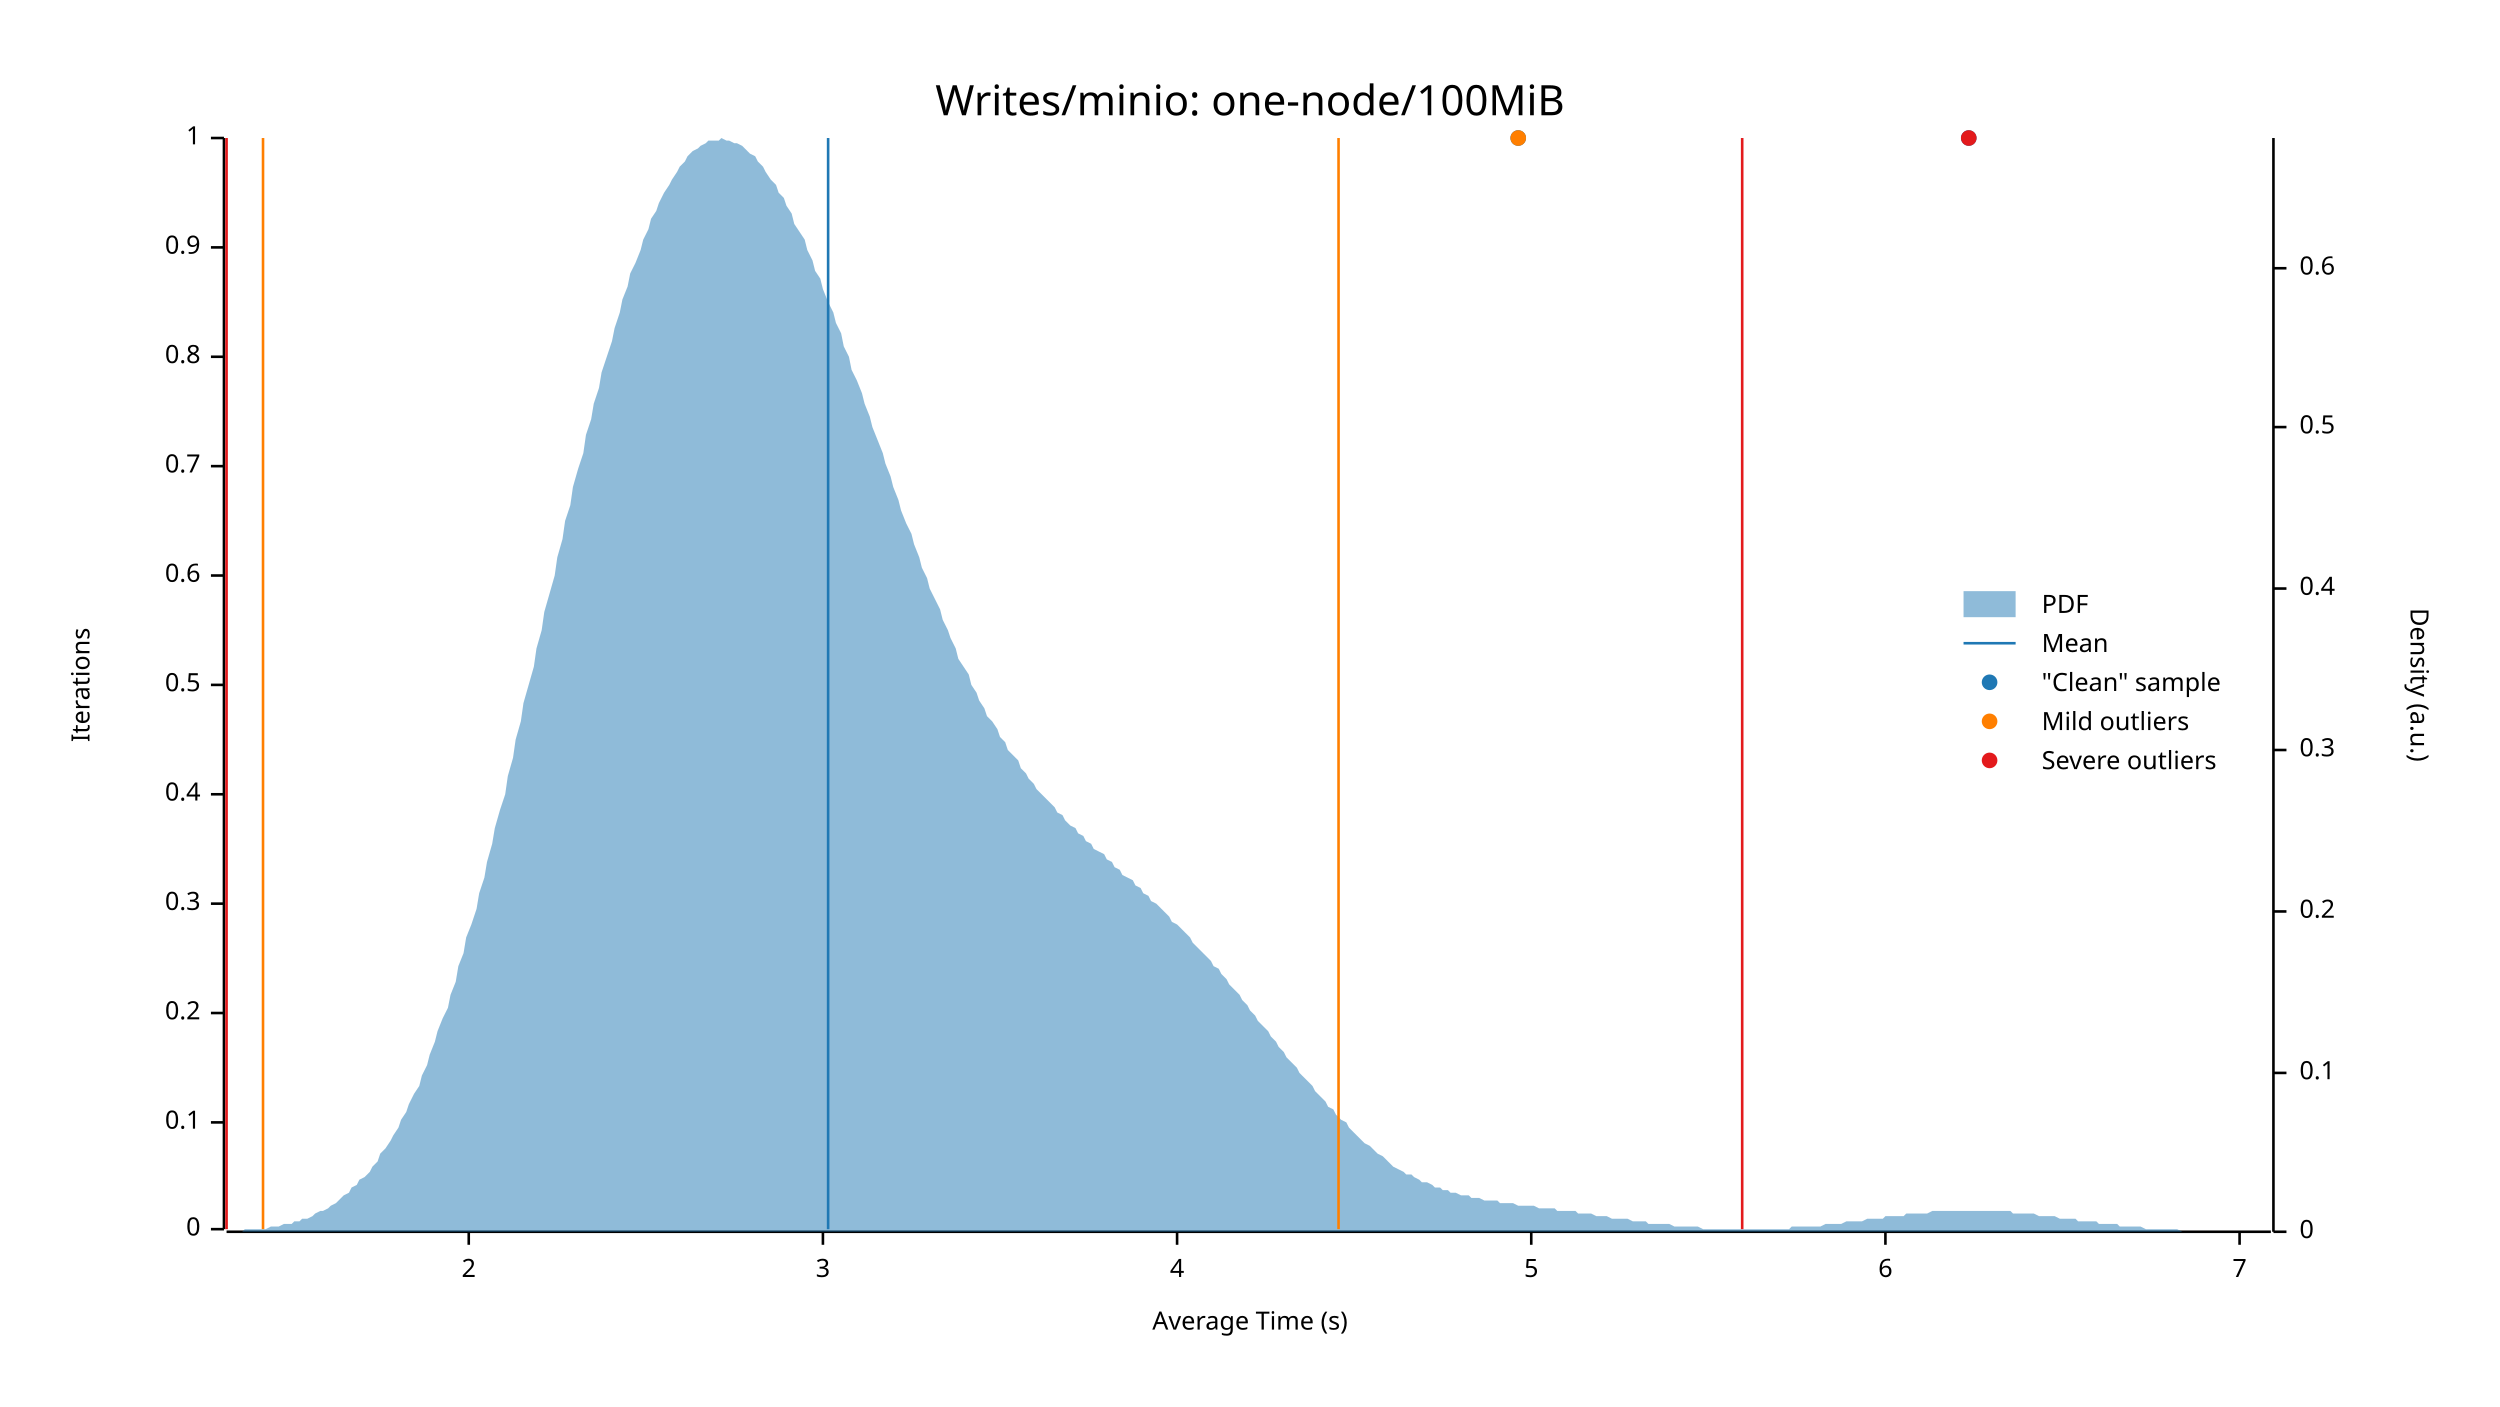
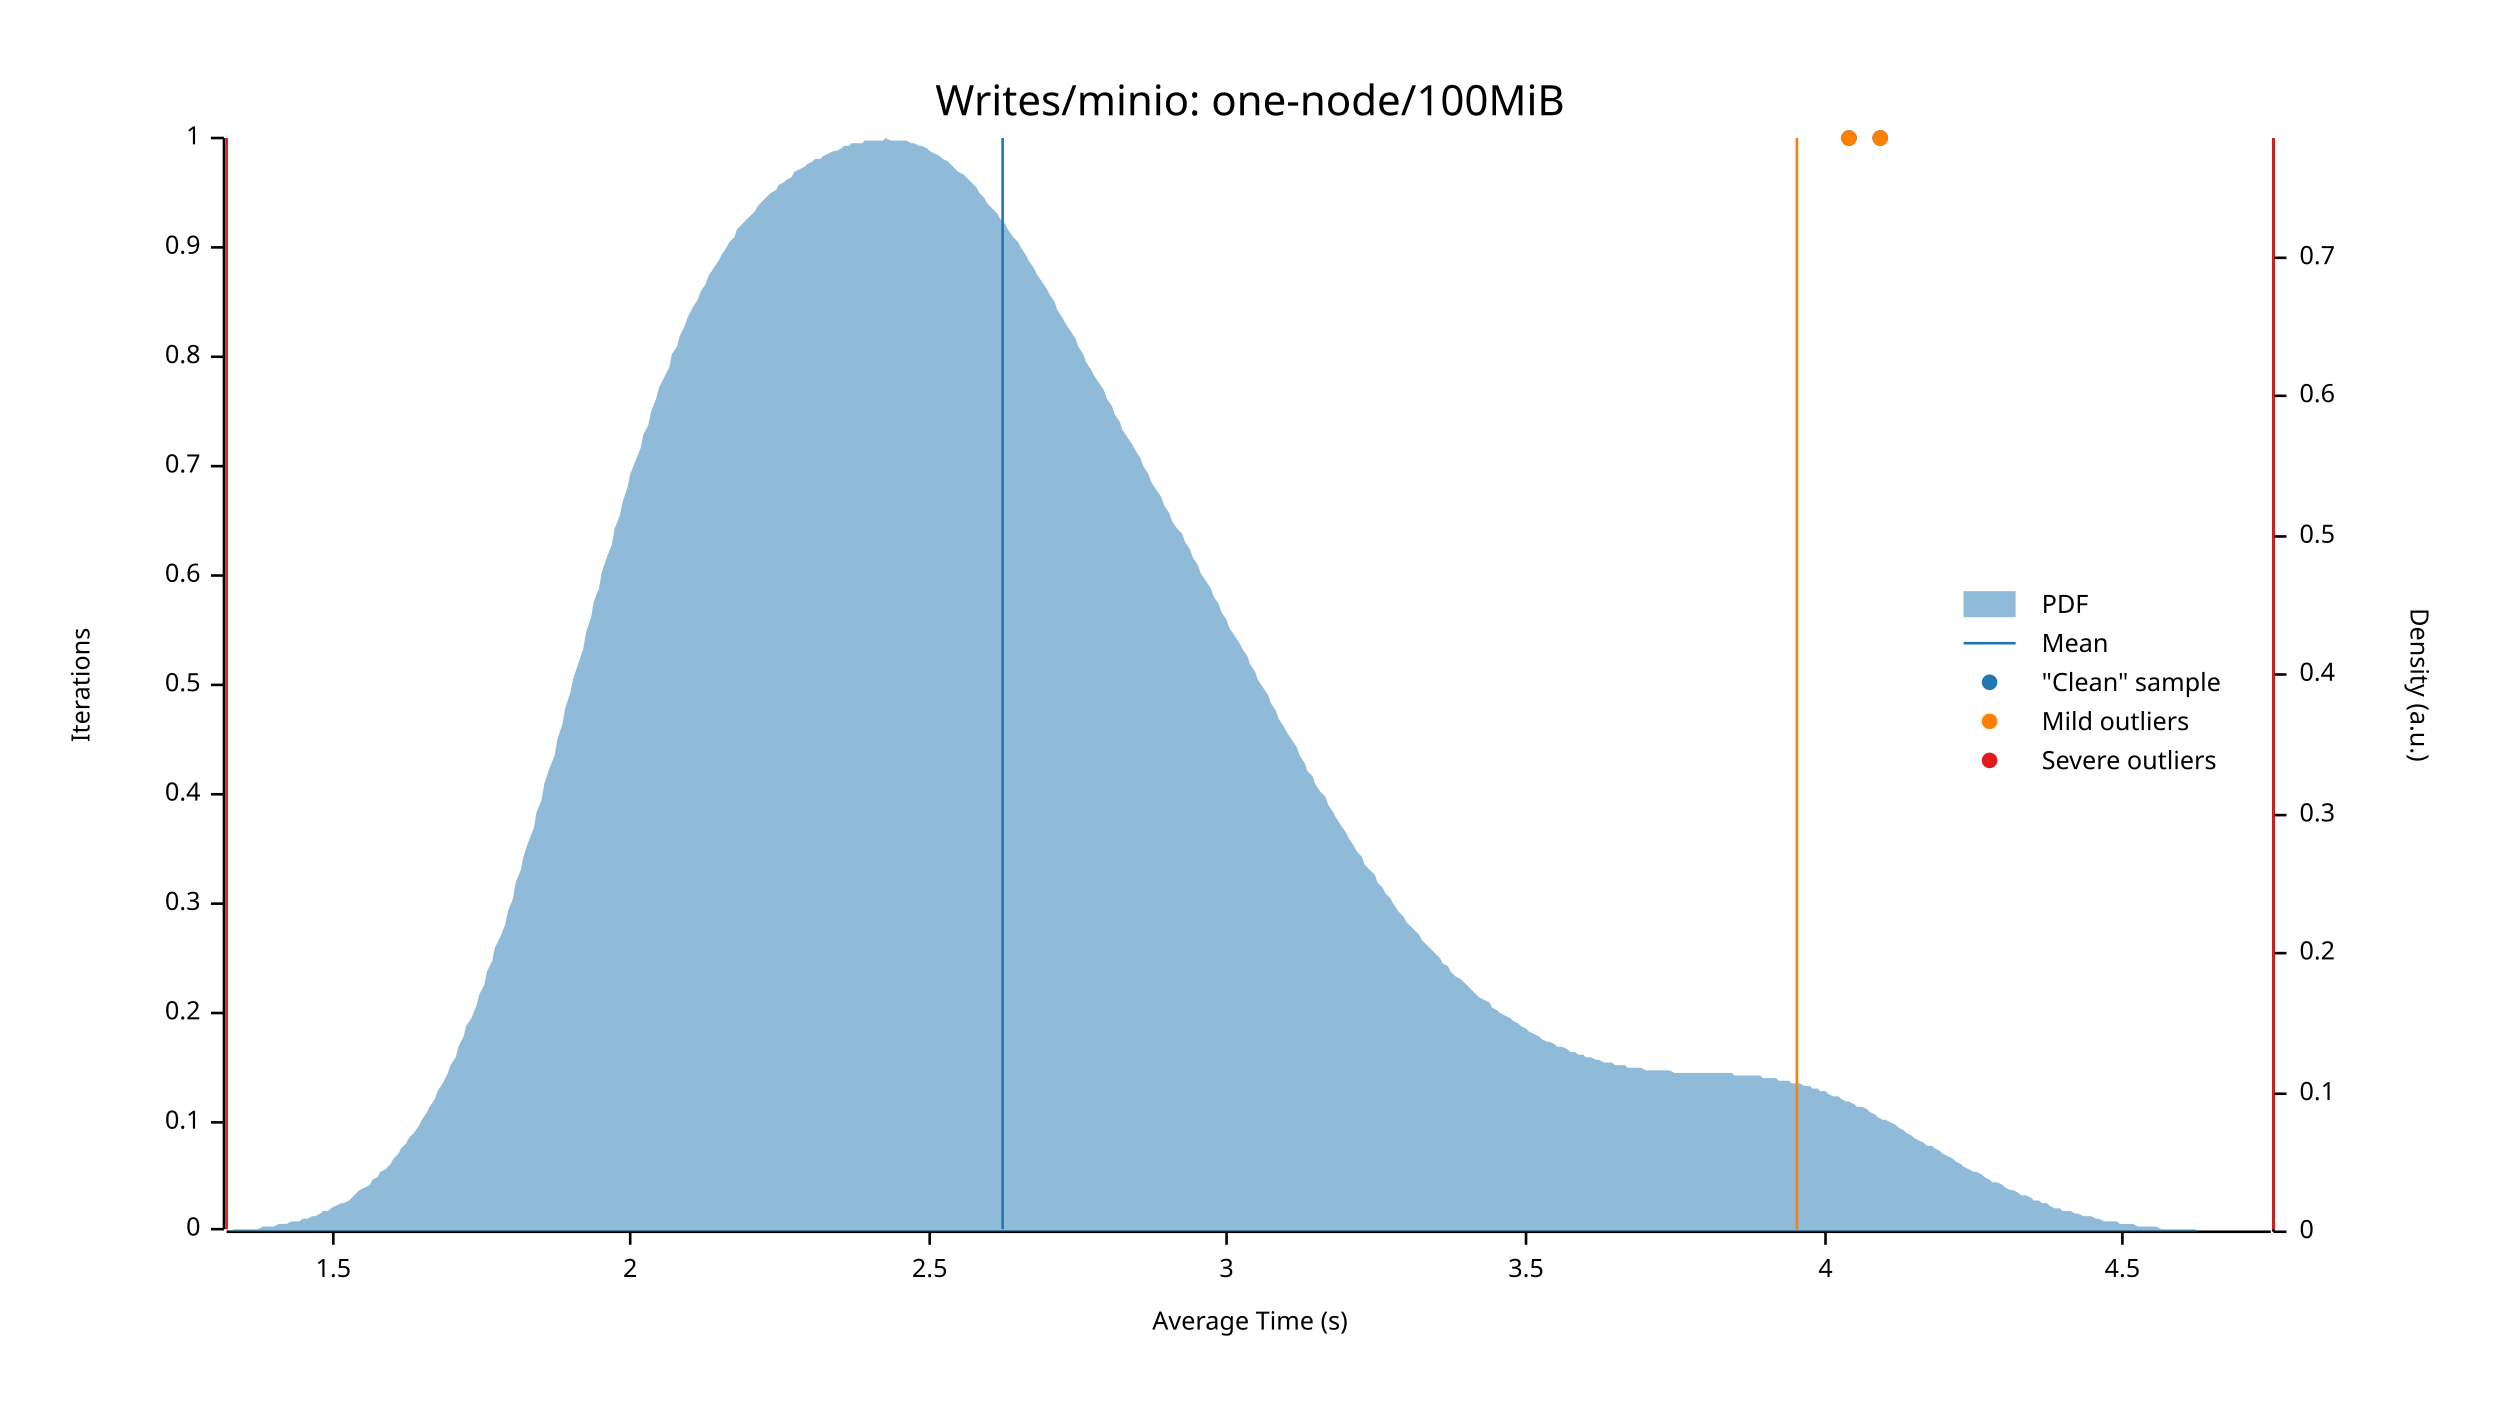
<svg xmlns="http://www.w3.org/2000/svg" width="960" height="540" viewBox="0 0 960 540">
  <text x="480" y="32" dy="0.76em" text-anchor="middle" font-family="sans-serif" font-size="16.129" opacity="1" fill="#000000">
Writes/minio: one-node/100MiB
</text>
  <text x="27" y="263" dy="0.76em" text-anchor="middle" font-family="sans-serif" font-size="9.677" opacity="1" fill="#000000" transform="rotate(270, 27, 263)">
Iterations
</text>
  <text x="480" y="513" dy="-0.5ex" text-anchor="middle" font-family="sans-serif" font-size="9.677" opacity="1" fill="#000000">
Average Time (s)
</text>
  <polyline fill="none" opacity="1" stroke="#000000" stroke-width="1" points="86,53 86,472 " />
  <text x="77" y="472" dy="0.5ex" text-anchor="end" font-family="sans-serif" font-size="9.677" opacity="1" fill="#000000">
0
</text>
  <polyline fill="none" opacity="1" stroke="#000000" stroke-width="1" points="81,472 86,472 " />
  <text x="77" y="431" dy="0.5ex" text-anchor="end" font-family="sans-serif" font-size="9.677" opacity="1" fill="#000000">
0.1
</text>
  <polyline fill="none" opacity="1" stroke="#000000" stroke-width="1" points="81,431 86,431 " />
  <text x="77" y="389" dy="0.5ex" text-anchor="end" font-family="sans-serif" font-size="9.677" opacity="1" fill="#000000">
0.2
</text>
  <polyline fill="none" opacity="1" stroke="#000000" stroke-width="1" points="81,389 86,389 " />
  <text x="77" y="347" dy="0.5ex" text-anchor="end" font-family="sans-serif" font-size="9.677" opacity="1" fill="#000000">
0.3
</text>
  <polyline fill="none" opacity="1" stroke="#000000" stroke-width="1" points="81,347 86,347 " />
  <text x="77" y="305" dy="0.5ex" text-anchor="end" font-family="sans-serif" font-size="9.677" opacity="1" fill="#000000">
0.4
</text>
  <polyline fill="none" opacity="1" stroke="#000000" stroke-width="1" points="81,305 86,305 " />
  <text x="77" y="263" dy="0.5ex" text-anchor="end" font-family="sans-serif" font-size="9.677" opacity="1" fill="#000000">
0.5
</text>
  <polyline fill="none" opacity="1" stroke="#000000" stroke-width="1" points="81,263 86,263 " />
  <text x="77" y="221" dy="0.5ex" text-anchor="end" font-family="sans-serif" font-size="9.677" opacity="1" fill="#000000">
0.6
</text>
  <polyline fill="none" opacity="1" stroke="#000000" stroke-width="1" points="81,221 86,221 " />
  <text x="77" y="179" dy="0.5ex" text-anchor="end" font-family="sans-serif" font-size="9.677" opacity="1" fill="#000000">
0.7
</text>
  <polyline fill="none" opacity="1" stroke="#000000" stroke-width="1" points="81,179 86,179 " />
  <text x="77" y="137" dy="0.5ex" text-anchor="end" font-family="sans-serif" font-size="9.677" opacity="1" fill="#000000">
0.8
</text>
  <polyline fill="none" opacity="1" stroke="#000000" stroke-width="1" points="81,137 86,137 " />
  <text x="77" y="95" dy="0.5ex" text-anchor="end" font-family="sans-serif" font-size="9.677" opacity="1" fill="#000000">
0.9
</text>
  <polyline fill="none" opacity="1" stroke="#000000" stroke-width="1" points="81,95 86,95 " />
  <text x="77" y="53" dy="0.5ex" text-anchor="end" font-family="sans-serif" font-size="9.677" opacity="1" fill="#000000">
1
</text>
  <polyline fill="none" opacity="1" stroke="#000000" stroke-width="1" points="81,53 86,53 " />
  <polyline fill="none" opacity="1" stroke="#000000" stroke-width="1" points="87,473 872,473 " />
-   <text x="180" y="483" dy="0.76em" text-anchor="middle" font-family="sans-serif" font-size="9.677" opacity="1" fill="#000000">
+   <text x="128" y="483" dy="0.76em" text-anchor="middle" font-family="sans-serif" font-size="9.677" opacity="1" fill="#000000">
+ 1.5
+ </text>
+   <polyline fill="none" opacity="1" stroke="#000000" stroke-width="1" points="128,473 128,478 " />
+   <text x="242" y="483" dy="0.76em" text-anchor="middle" font-family="sans-serif" font-size="9.677" opacity="1" fill="#000000">
2
</text>
-   <polyline fill="none" opacity="1" stroke="#000000" stroke-width="1" points="180,473 180,478 " />
-   <text x="316" y="483" dy="0.76em" text-anchor="middle" font-family="sans-serif" font-size="9.677" opacity="1" fill="#000000">
+   <polyline fill="none" opacity="1" stroke="#000000" stroke-width="1" points="242,473 242,478 " />
+   <text x="357" y="483" dy="0.76em" text-anchor="middle" font-family="sans-serif" font-size="9.677" opacity="1" fill="#000000">
+ 2.5
+ </text>
+   <polyline fill="none" opacity="1" stroke="#000000" stroke-width="1" points="357,473 357,478 " />
+   <text x="471" y="483" dy="0.76em" text-anchor="middle" font-family="sans-serif" font-size="9.677" opacity="1" fill="#000000">
3
</text>
-   <polyline fill="none" opacity="1" stroke="#000000" stroke-width="1" points="316,473 316,478 " />
-   <text x="452" y="483" dy="0.76em" text-anchor="middle" font-family="sans-serif" font-size="9.677" opacity="1" fill="#000000">
+   <polyline fill="none" opacity="1" stroke="#000000" stroke-width="1" points="471,473 471,478 " />
+   <text x="586" y="483" dy="0.76em" text-anchor="middle" font-family="sans-serif" font-size="9.677" opacity="1" fill="#000000">
+ 3.5
+ </text>
+   <polyline fill="none" opacity="1" stroke="#000000" stroke-width="1" points="586,473 586,478 " />
+   <text x="701" y="483" dy="0.76em" text-anchor="middle" font-family="sans-serif" font-size="9.677" opacity="1" fill="#000000">
4
</text>
-   <polyline fill="none" opacity="1" stroke="#000000" stroke-width="1" points="452,473 452,478 " />
-   <text x="588" y="483" dy="0.76em" text-anchor="middle" font-family="sans-serif" font-size="9.677" opacity="1" fill="#000000">
- 5
+   <polyline fill="none" opacity="1" stroke="#000000" stroke-width="1" points="701,473 701,478 " />
+   <text x="815" y="483" dy="0.76em" text-anchor="middle" font-family="sans-serif" font-size="9.677" opacity="1" fill="#000000">
+ 4.5
</text>
-   <polyline fill="none" opacity="1" stroke="#000000" stroke-width="1" points="588,473 588,478 " />
-   <text x="724" y="483" dy="0.76em" text-anchor="middle" font-family="sans-serif" font-size="9.677" opacity="1" fill="#000000">
- 6
- </text>
-   <polyline fill="none" opacity="1" stroke="#000000" stroke-width="1" points="724,473 724,478 " />
-   <text x="860" y="483" dy="0.76em" text-anchor="middle" font-family="sans-serif" font-size="9.677" opacity="1" fill="#000000">
- 7
- </text>
-   <polyline fill="none" opacity="1" stroke="#000000" stroke-width="1" points="860,473 860,478 " />
+   <polyline fill="none" opacity="1" stroke="#000000" stroke-width="1" points="815,473 815,478 " />
  <text x="933" y="263" dy="0.76em" text-anchor="middle" font-family="sans-serif" font-size="9.677" opacity="1" fill="#000000" transform="rotate(90, 933, 263)">
Density (a.u.)
</text>
  <polyline fill="none" opacity="1" stroke="#000000" stroke-width="1" points="873,53 873,473 " />
  <text x="883" y="473" dy="0.5ex" text-anchor="start" font-family="sans-serif" font-size="9.677" opacity="1" fill="#000000">
0
</text>
  <polyline fill="none" opacity="1" stroke="#000000" stroke-width="1" points="873,473 878,473 " />
-   <text x="883" y="412" dy="0.5ex" text-anchor="start" font-family="sans-serif" font-size="9.677" opacity="1" fill="#000000">
+   <text x="883" y="420" dy="0.5ex" text-anchor="start" font-family="sans-serif" font-size="9.677" opacity="1" fill="#000000">
0.1
</text>
-   <polyline fill="none" opacity="1" stroke="#000000" stroke-width="1" points="873,412 878,412 " />
-   <text x="883" y="350" dy="0.5ex" text-anchor="start" font-family="sans-serif" font-size="9.677" opacity="1" fill="#000000">
+   <polyline fill="none" opacity="1" stroke="#000000" stroke-width="1" points="873,420 878,420 " />
+   <text x="883" y="366" dy="0.5ex" text-anchor="start" font-family="sans-serif" font-size="9.677" opacity="1" fill="#000000">
0.2
</text>
-   <polyline fill="none" opacity="1" stroke="#000000" stroke-width="1" points="873,350 878,350 " />
-   <text x="883" y="288" dy="0.5ex" text-anchor="start" font-family="sans-serif" font-size="9.677" opacity="1" fill="#000000">
+   <polyline fill="none" opacity="1" stroke="#000000" stroke-width="1" points="873,366 878,366 " />
+   <text x="883" y="313" dy="0.5ex" text-anchor="start" font-family="sans-serif" font-size="9.677" opacity="1" fill="#000000">
0.3
</text>
-   <polyline fill="none" opacity="1" stroke="#000000" stroke-width="1" points="873,288 878,288 " />
-   <text x="883" y="226" dy="0.5ex" text-anchor="start" font-family="sans-serif" font-size="9.677" opacity="1" fill="#000000">
+   <polyline fill="none" opacity="1" stroke="#000000" stroke-width="1" points="873,313 878,313 " />
+   <text x="883" y="259" dy="0.5ex" text-anchor="start" font-family="sans-serif" font-size="9.677" opacity="1" fill="#000000">
0.4
</text>
-   <polyline fill="none" opacity="1" stroke="#000000" stroke-width="1" points="873,226 878,226 " />
-   <text x="883" y="164" dy="0.5ex" text-anchor="start" font-family="sans-serif" font-size="9.677" opacity="1" fill="#000000">
+   <polyline fill="none" opacity="1" stroke="#000000" stroke-width="1" points="873,259 878,259 " />
+   <text x="883" y="206" dy="0.5ex" text-anchor="start" font-family="sans-serif" font-size="9.677" opacity="1" fill="#000000">
0.5
</text>
-   <polyline fill="none" opacity="1" stroke="#000000" stroke-width="1" points="873,164 878,164 " />
-   <text x="883" y="103" dy="0.5ex" text-anchor="start" font-family="sans-serif" font-size="9.677" opacity="1" fill="#000000">
+   <polyline fill="none" opacity="1" stroke="#000000" stroke-width="1" points="873,206 878,206 " />
+   <text x="883" y="152" dy="0.5ex" text-anchor="start" font-family="sans-serif" font-size="9.677" opacity="1" fill="#000000">
0.6
</text>
-   <polyline fill="none" opacity="1" stroke="#000000" stroke-width="1" points="873,103 878,103 " />
-   <polygon opacity="0.5" fill="#1F78B4" points="87,473 88,473 90,473 91,473 93,473 94,472 96,472 98,472 99,472 101,472 102,472 104,471 105,471 107,471 109,470 110,470 112,470 113,469 115,469 116,468 118,468 120,467 121,466 123,465 124,465 126,464 127,463 129,462 131,460 132,459 134,458 135,456 137,455 138,453 140,452 142,450 143,448 145,446 146,443 148,441 150,438 151,436 153,433 154,430 156,427 157,424 159,420 161,417 162,413 164,409 165,405 167,400 168,396 170,391 172,387 173,382 175,377 176,371 178,366 179,360 181,355 183,349 184,343 186,337 187,331 189,324 190,318 192,311 194,305 195,298 197,291 198,284 200,277 201,270 203,263 205,256 206,249 208,242 209,235 211,228 213,221 214,214 216,207 217,200 219,194 220,187 222,180 224,174 225,167 227,161 228,155 230,149 231,143 233,137 235,131 236,126 238,120 239,115 241,110 242,105 244,101 246,96 247,92 249,88 250,84 252,81 253,78 255,74 257,71 258,69 260,66 261,64 263,62 264,60 266,58 268,57 269,56 271,55 272,54 274,54 276,54 277,53 279,54 280,54 282,55 283,55 285,56 287,58 288,59 290,60 291,62 293,64 294,66 296,69 298,71 299,74 301,76 302,79 304,82 305,86 307,89 309,92 310,96 312,100 313,104 315,107 316,111 318,116 320,120 321,124 323,128 324,133 326,137 327,142 329,146 331,151 332,155 334,160 335,164 337,169 339,174 340,178 342,183 343,187 345,192 346,196 348,201 350,205 351,209 353,214 354,218 356,222 357,226 359,230 361,234 362,238 364,242 365,245 367,249 368,253 370,256 372,259 373,263 375,266 376,269 378,272 379,275 381,277 383,280 384,283 386,285 387,288 389,290 391,292 392,295 394,297 395,299 397,301 398,303 400,305 402,307 403,308 405,310 406,312 408,313 409,315 411,317 413,318 414,320 416,321 417,323 419,324 420,326 422,327 424,328 425,330 427,331 428,333 430,334 431,336 433,337 435,338 436,340 438,341 439,343 441,344 442,346 444,347 446,349 447,350 449,352 450,354 452,355 454,357 455,358 457,360 458,362 460,364 461,365 463,367 465,369 466,371 468,372 469,374 471,376 472,378 474,380 476,382 477,384 479,386 480,388 482,390 483,392 485,394 487,396 488,398 490,400 491,402 493,404 494,406 496,408 498,410 499,412 501,414 502,415 504,417 505,419 507,421 509,423 510,425 512,426 513,428 515,430 517,431 518,433 520,435 521,436 523,438 524,439 526,440 528,442 529,443 531,444 532,445 534,447 535,448 537,449 539,450 540,451 542,451 543,452 545,453 546,454 548,454 550,455 551,456 553,456 554,457 556,457 557,458 559,458 561,459 562,459 564,459 565,460 567,460 568,460 570,461 572,461 573,461 575,461 576,462 578,462 580,462 581,462 583,463 584,463 586,463 587,463 589,463 591,464 592,464 594,464 595,464 597,464 598,465 600,465 602,465 603,465 605,465 606,466 608,466 609,466 611,466 613,467 614,467 616,467 617,467 619,468 620,468 622,468 624,468 625,468 627,469 628,469 630,469 632,469 633,470 635,470 636,470 638,470 639,470 641,470 643,471 644,471 646,471 647,471 649,471 650,471 652,471 654,472 655,472 657,472 658,472 660,472 661,472 663,472 665,472 666,472 668,472 669,472 671,472 672,472 674,472 676,472 677,472 679,472 680,472 682,472 683,472 685,472 687,472 688,471 690,471 691,471 693,471 695,471 696,471 698,471 699,471 701,470 702,470 704,470 706,470 707,470 709,469 710,469 712,469 713,469 715,469 717,468 718,468 720,468 721,468 723,468 724,467 726,467 728,467 729,467 731,467 732,466 734,466 735,466 737,466 739,466 740,466 742,465 743,465 745,465 746,465 748,465 750,465 751,465 753,465 754,465 756,465 758,465 759,465 761,465 762,465 764,465 765,465 767,465 769,465 770,465 772,465 773,466 775,466 776,466 778,466 780,466 781,466 783,467 784,467 786,467 787,467 789,467 791,468 792,468 794,468 795,468 797,468 798,469 800,469 802,469 803,469 805,469 806,470 808,470 809,470 811,470 813,470 814,471 816,471 817,471 819,471 821,471 822,471 824,472 825,472 827,472 828,472 830,472 832,472 833,472 835,472 836,472 838,473 839,473 841,473 843,473 844,473 846,473 847,473 849,473 850,473 852,473 854,473 855,473 857,473 858,473 860,473 861,473 863,473 865,473 866,473 868,473 869,473 871,473 873,473 873,473 87,473 " />
-   <polyline fill="none" opacity="1" stroke="#1F78B4" stroke-width="1" points="318,472 318,53 " />
-   <polyline fill="none" opacity="1" stroke="#FF7F00" stroke-width="1" points="101,472 101,53 " />
-   <polyline fill="none" opacity="1" stroke="#FF7F00" stroke-width="1" points="514,472 514,53 " />
+   <polyline fill="none" opacity="1" stroke="#000000" stroke-width="1" points="873,152 878,152 " />
+   <text x="883" y="99" dy="0.5ex" text-anchor="start" font-family="sans-serif" font-size="9.677" opacity="1" fill="#000000">
+ 0.7
+ </text>
+   <polyline fill="none" opacity="1" stroke="#000000" stroke-width="1" points="873,99 878,99 " />
+   <polygon opacity="0.5" fill="#1F78B4" points="87,473 88,473 90,472 91,472 93,472 94,472 96,472 98,472 99,472 101,471 102,471 104,471 105,471 107,470 109,470 110,470 112,469 113,469 115,469 116,468 118,468 120,467 121,467 123,466 124,465 126,465 127,464 129,463 131,462 132,462 134,461 135,460 137,458 138,457 140,456 142,455 143,453 145,452 146,450 148,449 150,447 151,445 153,443 154,441 156,439 157,437 159,435 161,432 162,430 164,427 165,425 167,422 168,419 170,416 172,412 173,409 175,406 176,402 178,398 179,394 181,391 183,386 184,382 186,378 187,373 189,369 190,364 192,360 194,355 195,350 197,345 198,339 200,334 201,329 203,323 205,318 206,312 208,307 209,301 211,295 213,290 214,284 216,278 217,272 219,266 220,261 222,255 224,249 225,243 227,237 228,231 230,226 231,220 233,214 235,209 236,203 238,198 239,193 241,187 242,182 244,177 246,172 247,167 249,163 250,158 252,153 253,149 255,145 257,141 258,136 260,133 261,129 263,125 264,122 266,118 268,115 269,112 271,109 272,106 274,103 276,100 277,98 279,95 280,93 282,91 283,88 285,86 287,84 288,83 290,81 291,79 293,77 294,76 296,74 298,73 299,71 301,70 302,69 304,68 305,66 307,65 309,64 310,63 312,62 313,61 315,61 316,60 318,59 320,58 321,58 323,57 324,56 326,56 327,55 329,55 331,55 332,54 334,54 335,54 337,54 339,54 340,53 342,54 343,54 345,54 346,54 348,54 350,55 351,55 353,56 354,56 356,57 357,58 359,59 361,60 362,61 364,62 365,63 367,65 368,66 370,67 372,69 373,70 375,72 376,74 378,76 379,78 381,80 383,82 384,84 386,86 387,88 389,91 391,93 392,95 394,98 395,100 397,103 398,105 400,108 402,111 403,113 405,116 406,119 408,122 409,124 411,127 413,130 414,133 416,136 417,139 419,142 420,144 422,147 424,150 425,153 427,156 428,159 430,162 431,165 433,168 435,171 436,173 438,176 439,179 441,182 442,185 444,188 446,191 447,194 449,197 450,200 452,203 454,205 455,208 457,211 458,214 460,217 461,220 463,223 465,226 466,229 468,232 469,235 471,238 472,241 474,244 476,247 477,249 479,252 480,255 482,258 483,261 485,264 487,267 488,270 490,273 491,276 493,279 494,281 496,284 498,287 499,290 501,293 502,296 504,298 505,301 507,304 509,306 510,309 512,312 513,314 515,317 517,320 518,322 520,325 521,327 523,329 524,332 526,334 528,336 529,339 531,341 532,343 534,345 535,347 537,350 539,352 540,354 542,356 543,357 545,359 546,361 548,363 550,365 551,366 553,368 554,370 556,371 557,373 559,375 561,376 562,377 564,379 565,380 567,382 568,383 570,384 572,385 573,387 575,388 576,389 578,390 580,391 581,392 583,393 584,394 586,395 587,396 589,397 591,398 592,399 594,400 595,400 597,401 598,402 600,402 602,403 603,404 605,404 606,405 608,405 609,406 611,406 613,407 614,407 616,408 617,408 619,408 620,409 622,409 624,409 625,410 627,410 628,410 630,410 632,411 633,411 635,411 636,411 638,411 639,411 641,411 643,412 644,412 646,412 647,412 649,412 650,412 652,412 654,412 655,412 657,412 658,412 660,412 661,412 663,412 665,412 666,413 668,413 669,413 671,413 672,413 674,413 676,413 677,414 679,414 680,414 682,414 683,415 685,415 687,415 688,416 690,416 691,416 693,417 695,417 696,418 698,418 699,419 701,419 702,420 704,421 706,421 707,422 709,423 710,423 712,424 713,425 715,425 717,426 718,427 720,428 721,429 723,430 724,430 726,431 728,432 729,433 731,434 732,435 734,436 735,437 737,438 739,439 740,440 742,440 743,441 745,442 746,443 748,444 750,445 751,446 753,447 754,448 756,449 758,450 759,450 761,451 762,452 764,453 765,454 767,454 769,455 770,456 772,457 773,457 775,458 776,459 778,459 780,460 781,461 783,461 784,462 786,462 787,463 789,464 791,464 792,465 794,465 795,465 797,466 798,466 800,467 802,467 803,467 805,468 806,468 808,469 809,469 811,469 813,469 814,470 816,470 817,470 819,470 821,471 822,471 824,471 825,471 827,471 828,471 830,472 832,472 833,472 835,472 836,472 838,472 839,472 841,472 843,472 844,473 846,473 847,473 849,473 850,473 852,473 854,473 855,473 857,473 858,473 860,473 861,473 863,473 865,473 866,473 868,473 869,473 871,473 873,473 873,473 87,473 " />
+   <polyline fill="none" opacity="1" stroke="#1F78B4" stroke-width="1" points="385,472 385,53 " />
+   <polyline fill="none" opacity="1" stroke="#FF7F00" stroke-width="1" points="87,472 87,53 " />
+   <polyline fill="none" opacity="1" stroke="#FF7F00" stroke-width="1" points="690,472 690,53 " />
  <polyline fill="none" opacity="1" stroke="#E31A1C" stroke-width="1" points="87,472 87,53 " />
-   <polyline fill="none" opacity="1" stroke="#E31A1C" stroke-width="1" points="669,472 669,53 " />
-   <circle cx="756" cy="53" r="3" opacity="1" fill="#1F78B4" stroke="none" stroke-width="1" />
-   <circle cx="583" cy="53" r="3" opacity="1" fill="#1F78B4" stroke="none" stroke-width="1" />
-   <circle cx="583" cy="53" r="3" opacity="1" fill="#FF7F00" stroke="none" stroke-width="1" />
-   <circle cx="756" cy="53" r="3" opacity="1" fill="#E31A1C" stroke="none" stroke-width="1" />
+   <polyline fill="none" opacity="1" stroke="#E31A1C" stroke-width="1" points="873,472 873,53 " />
+   <circle cx="722" cy="53" r="3" opacity="1" fill="#1F78B4" stroke="none" stroke-width="1" />
+   <circle cx="710" cy="53" r="3" opacity="1" fill="#1F78B4" stroke="none" stroke-width="1" />
+   <circle cx="722" cy="53" r="3" opacity="1" fill="#FF7F00" stroke="none" stroke-width="1" />
+   <circle cx="710" cy="53" r="3" opacity="1" fill="#FF7F00" stroke="none" stroke-width="1" />
  <text x="784" y="228" dy="0.76em" text-anchor="start" font-family="sans-serif" font-size="9.677" opacity="1" fill="#000000">
PDF
</text>
  <text x="784" y="243" dy="0.76em" text-anchor="start" font-family="sans-serif" font-size="9.677" opacity="1" fill="#000000">
Mean
</text>
  <text x="784" y="258" dy="0.76em" text-anchor="start" font-family="sans-serif" font-size="9.677" opacity="1" fill="#000000">
"Clean" sample
</text>
  <text x="784" y="273" dy="0.76em" text-anchor="start" font-family="sans-serif" font-size="9.677" opacity="1" fill="#000000">
Mild outliers
</text>
  <text x="784" y="288" dy="0.76em" text-anchor="start" font-family="sans-serif" font-size="9.677" opacity="1" fill="#000000">
Severe outliers
</text>
  <rect x="754" y="227" width="20" height="10" opacity="0.5" fill="#1F78B4" stroke="none" />
  <polyline fill="none" opacity="1" stroke="#1F78B4" stroke-width="1" points="754,247 774,247 " />
  <circle cx="764" cy="262" r="3" opacity="1" fill="#1F78B4" stroke="none" stroke-width="1" />
  <circle cx="764" cy="277" r="3" opacity="1" fill="#FF7F00" stroke="none" stroke-width="1" />
  <circle cx="764" cy="292" r="3" opacity="1" fill="#E31A1C" stroke="none" stroke-width="1" />
</svg>
